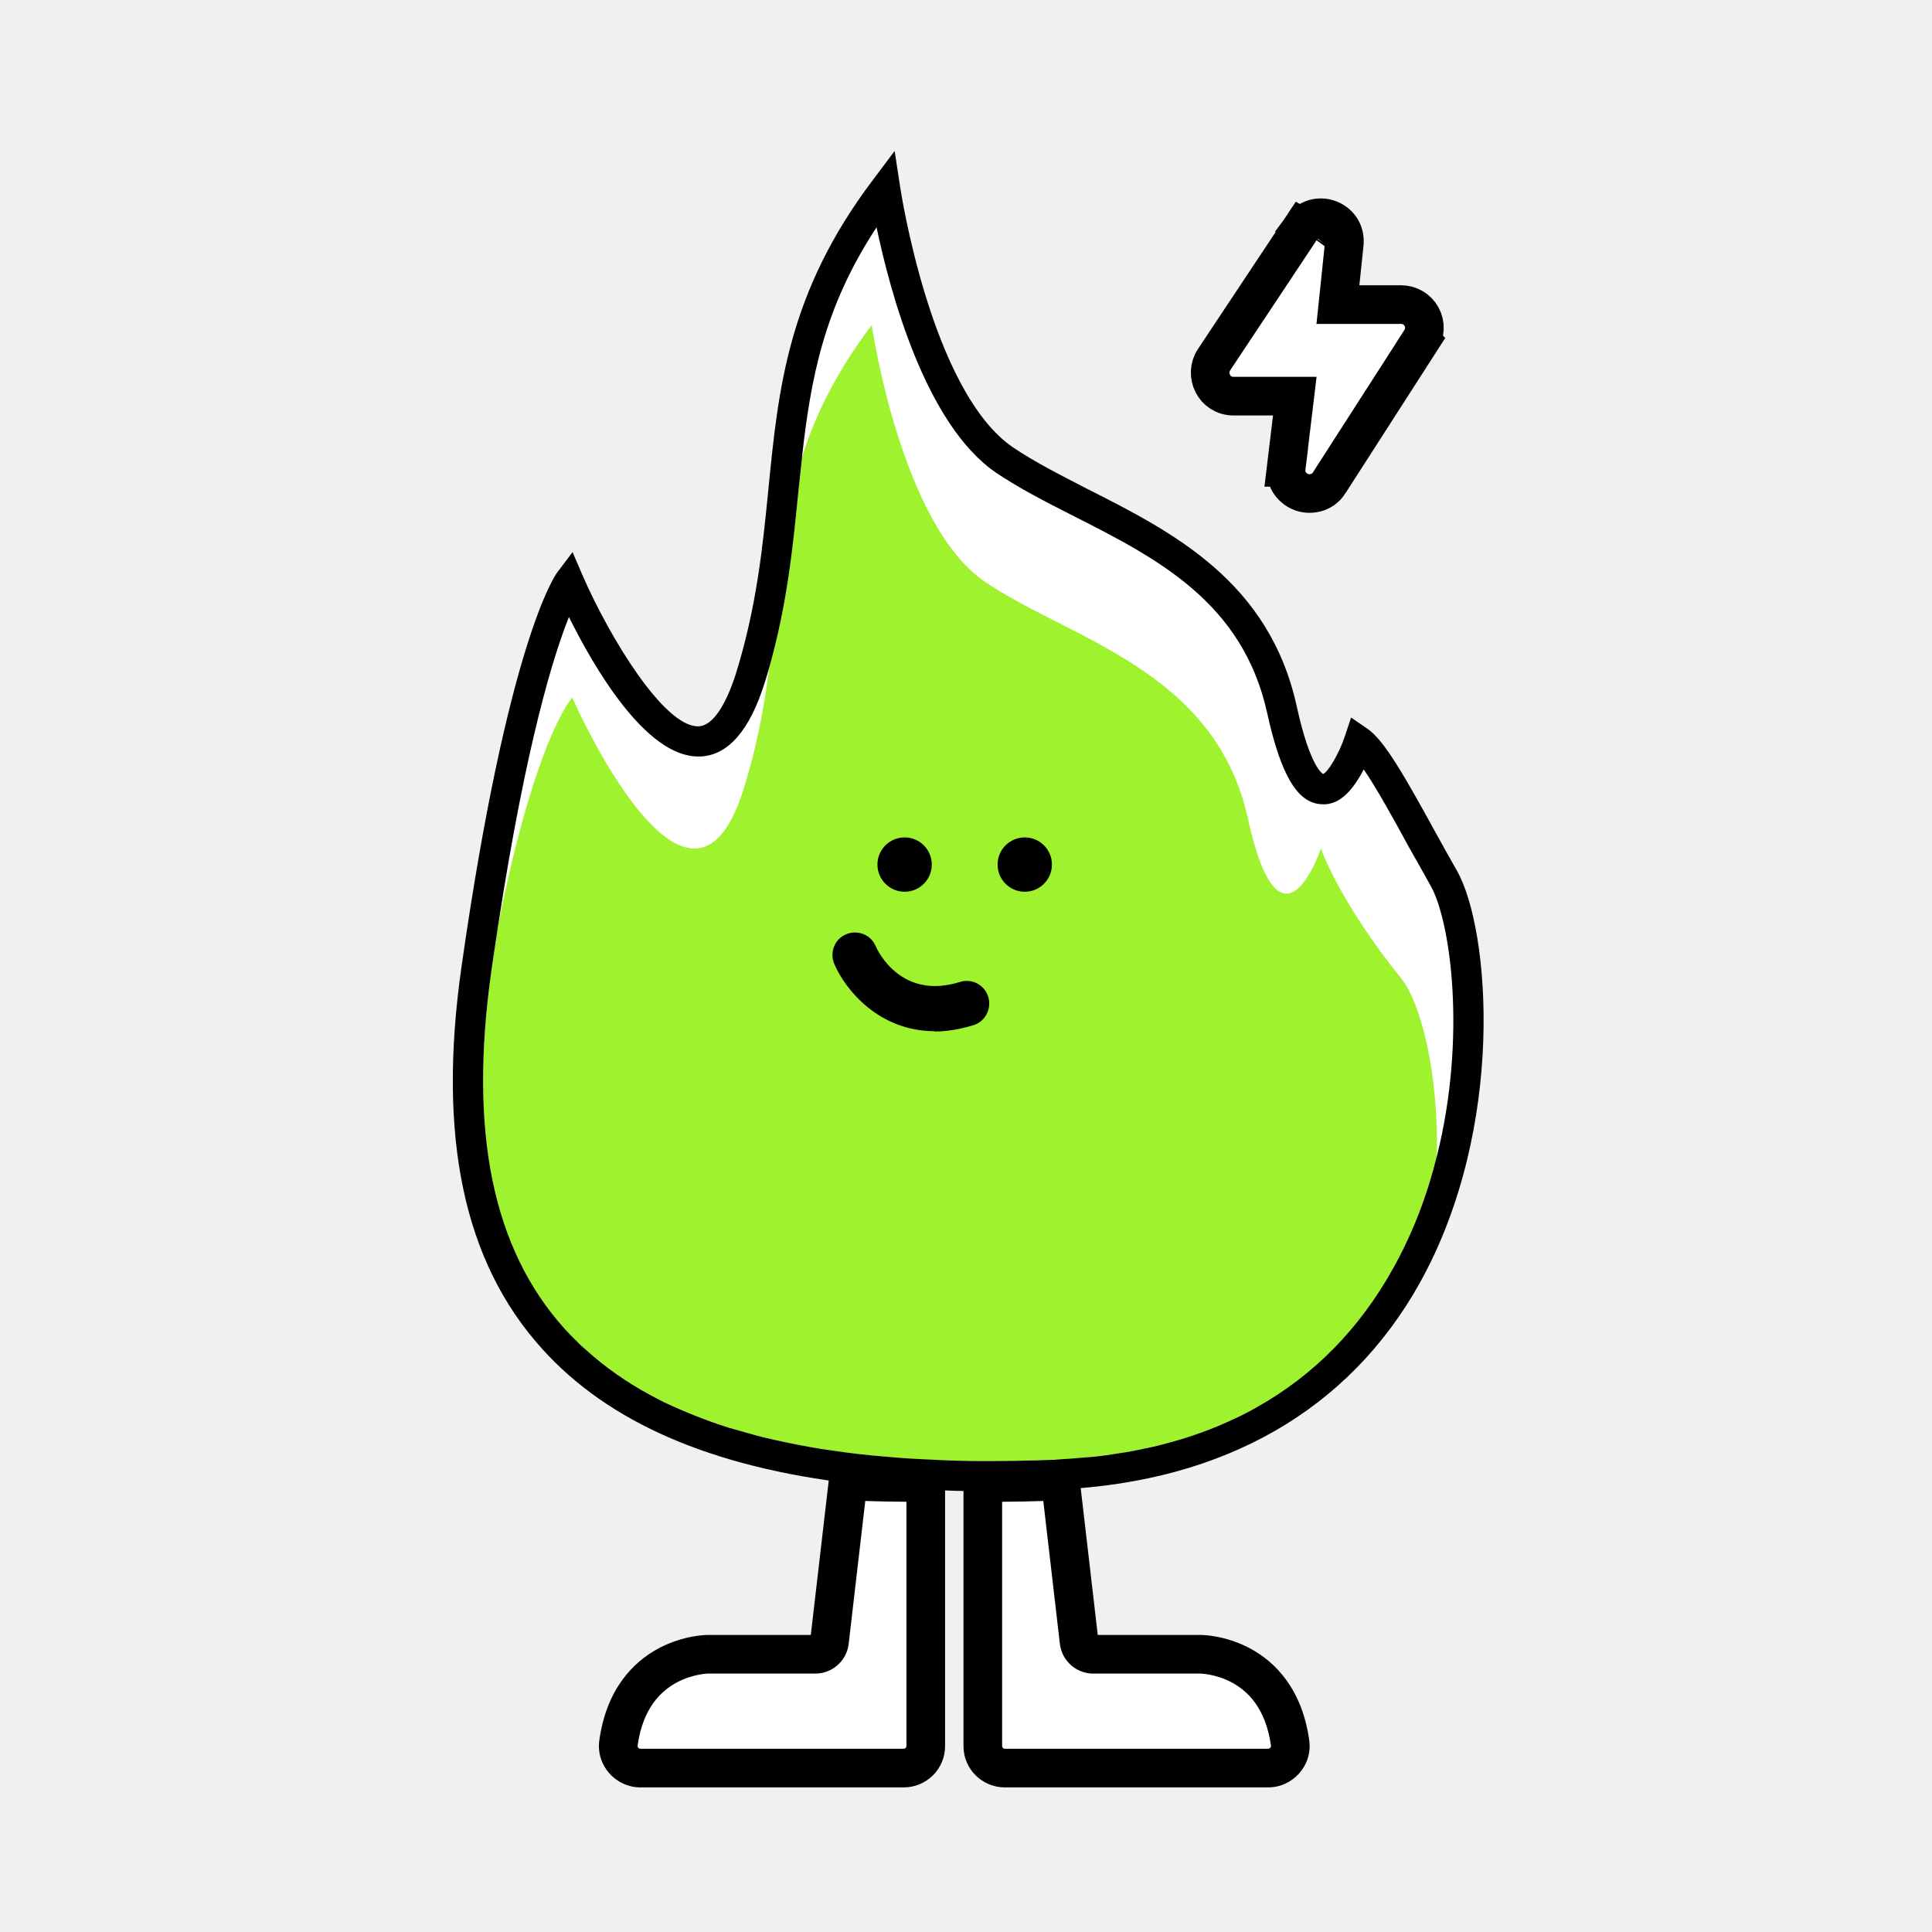
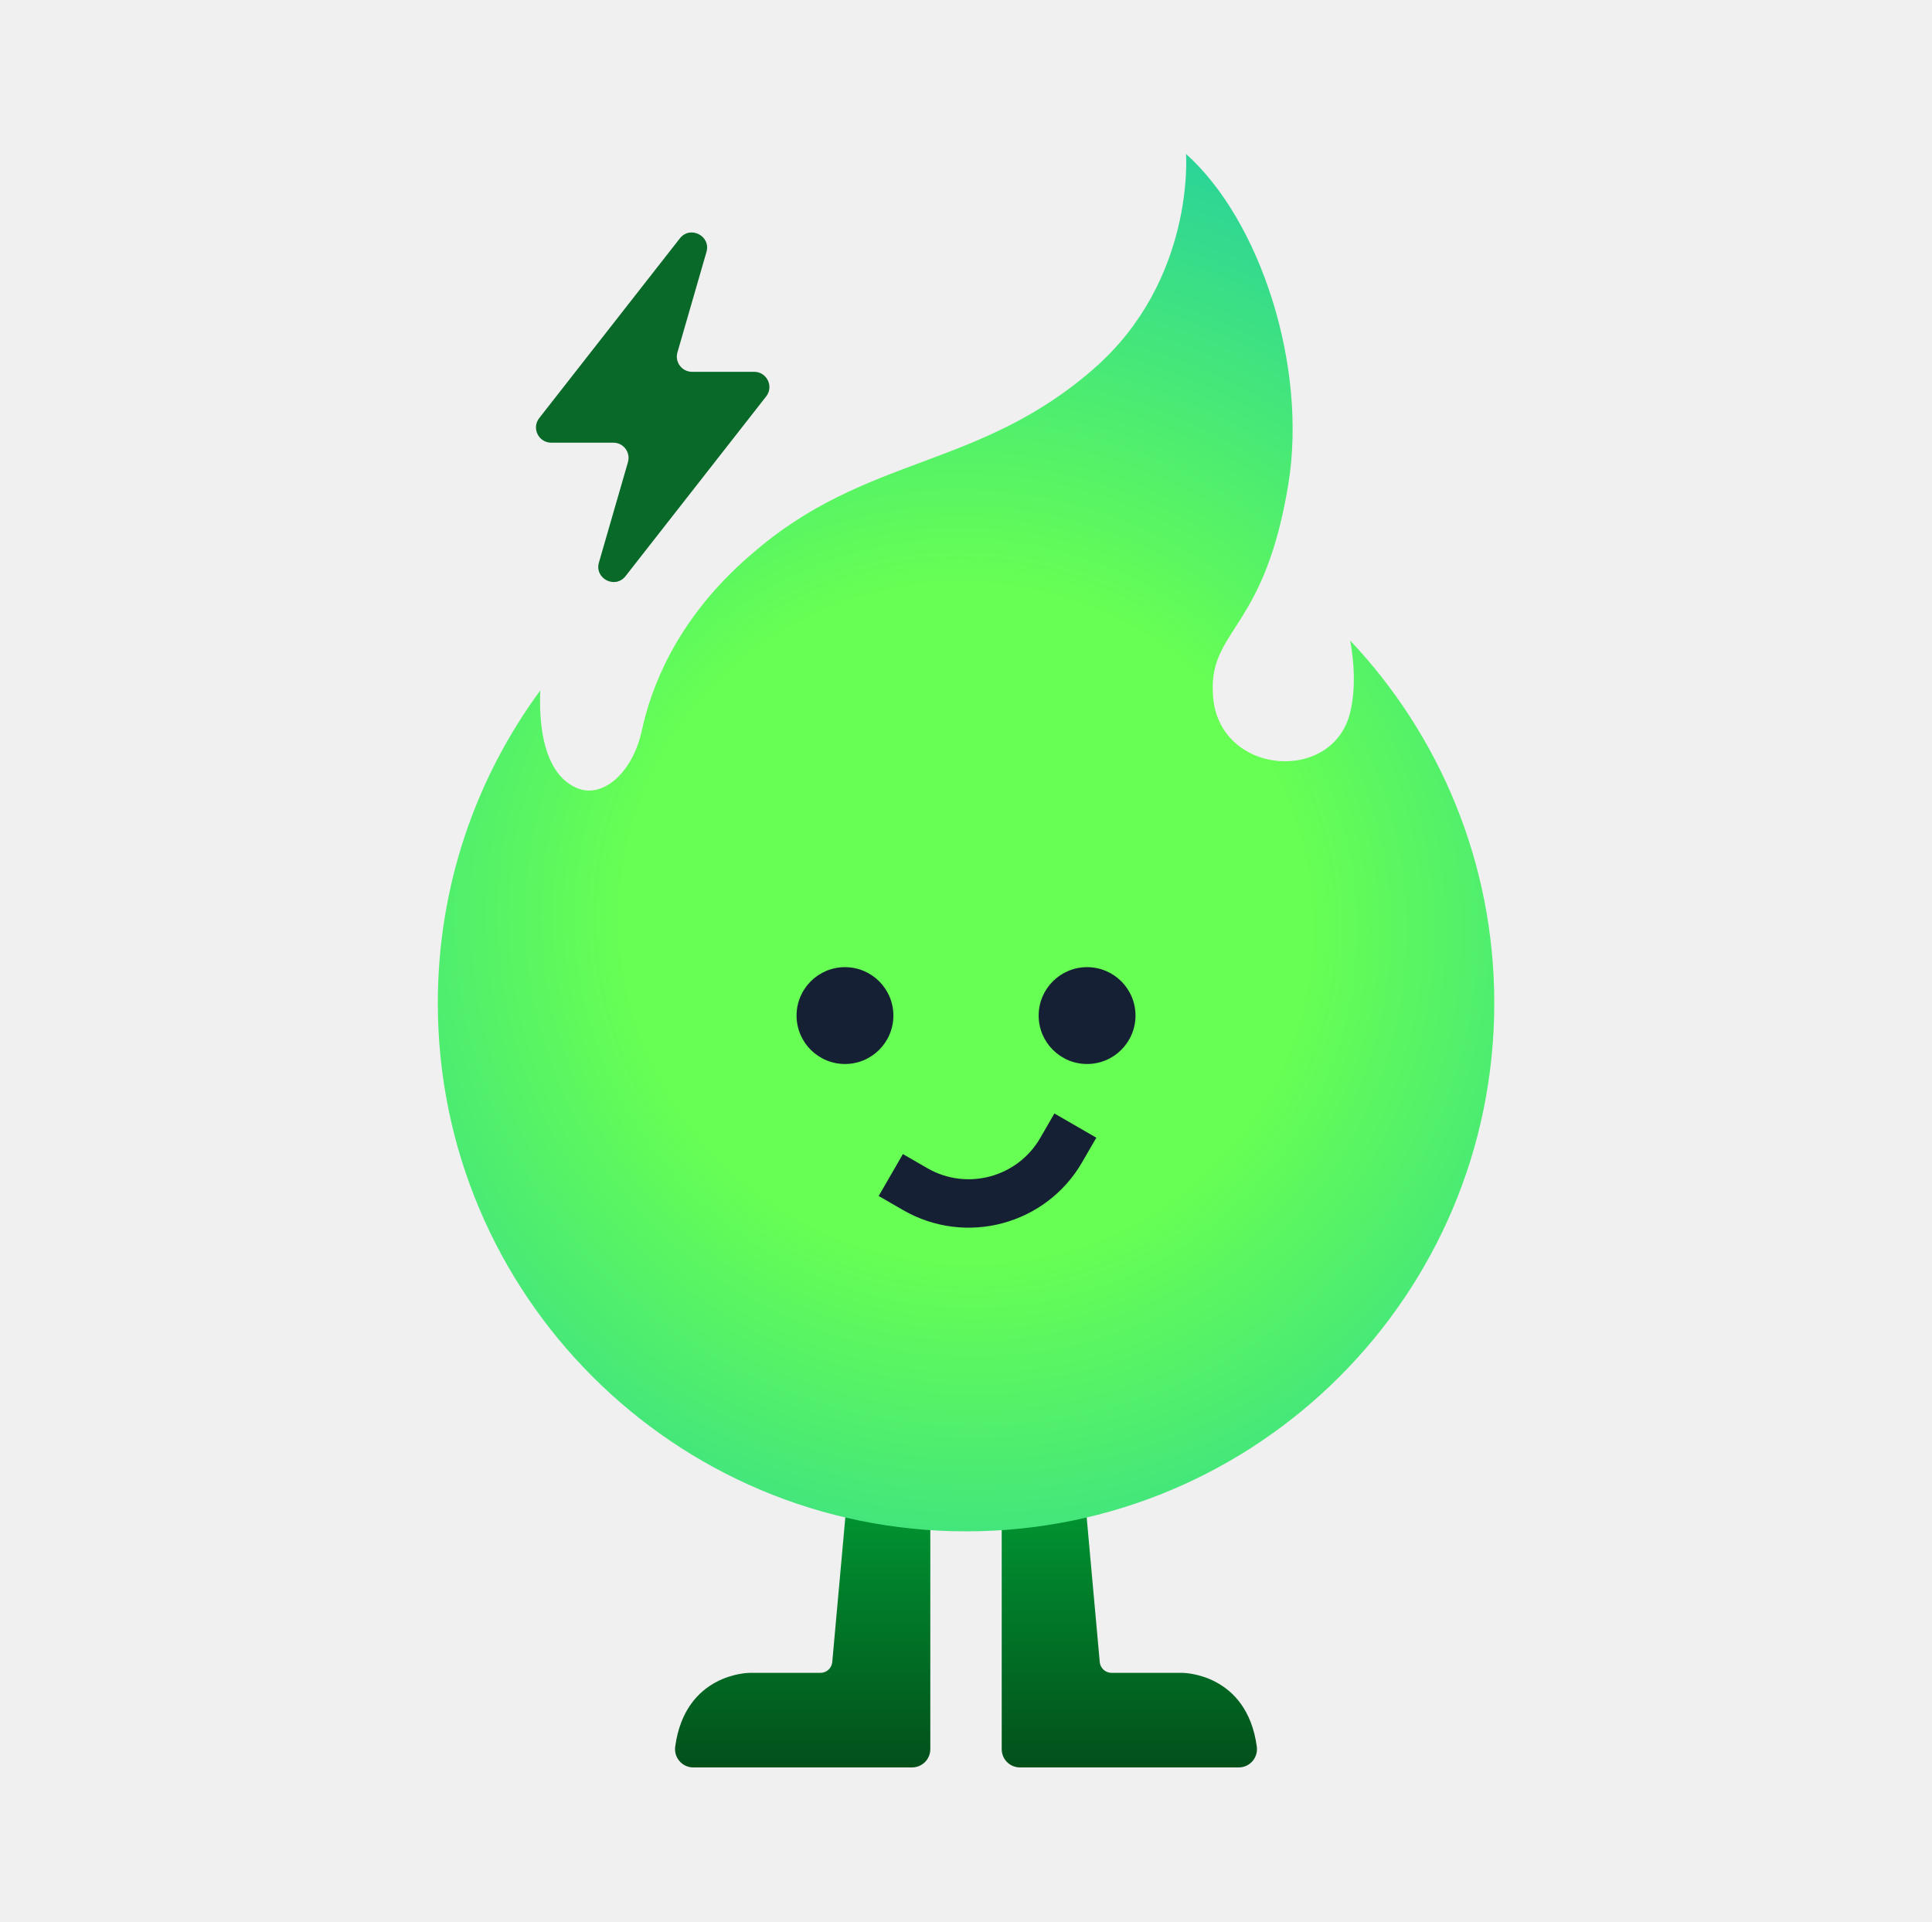
- <svg xmlns="http://www.w3.org/2000/svg" width="200" height="200" viewBox="0 0 200 200" fill="none">
-   <path d="M151.818 114.091C150.81 118.535 149.451 124.404 147.273 128.636C140.023 142.781 128.362 150.065 111.229 150.771C85.383 151.829 68.249 146.82 58.756 135.427C51.018 126.08 48.45 112.43 50.888 93.665C51.083 92.113 51.311 90.596 51.506 89.15C51.538 88.832 51.603 88.515 51.636 88.198C55.7 66.152 59.601 61.708 59.601 61.708C59.601 61.708 69.546 85.909 78.068 72.36C79.466 67.493 80.246 62.943 80.766 58.604C80.799 58.463 80.799 58.286 80.831 58.11C82.749 50.703 83.367 44.072 83.952 37.617C84.082 36.276 84.212 34.971 84.342 33.666V33.56C84.342 33.56 84.407 33.384 84.44 33.278C85.87 28.446 88.146 23.508 91.852 18.182C91.852 18.182 94.974 41.497 104.044 48.163C113.082 54.865 129.184 57.121 132.727 74.545C136.271 92.005 140.909 77.273 140.909 77.273C140.909 77.273 141.302 79.203 147.999 88.198C150.145 91.125 152.013 104.391 151.818 114.091Z" fill="white" />
-   <path d="M133.552 180.437C133.739 181.812 132.646 183.031 131.271 183.031H104.021C102.771 183.031 101.739 182.031 101.739 180.75V153.466H102.583C104.646 153.466 106.771 153.435 108.958 153.341C109.239 153.341 109.521 153.31 109.771 153.278L111.708 169.969C111.802 170.687 112.427 171.25 113.177 171.25H124.302C124.302 171.25 132.271 171.25 133.552 180.437Z" fill="white" />
-   <path fill-rule="evenodd" clip-rule="evenodd" d="M111.525 151.043L113.638 169.25H124.302V171.25C124.302 169.25 124.303 169.25 124.304 169.25L124.307 169.25L124.312 169.25L124.326 169.25L124.362 169.25C124.39 169.251 124.425 169.252 124.468 169.254C124.554 169.257 124.668 169.263 124.809 169.274C125.089 169.297 125.475 169.341 125.935 169.428C126.849 169.599 128.09 169.941 129.388 170.634C132.07 172.065 134.798 174.896 135.533 180.161L135.533 180.167C135.888 182.771 133.829 185.031 131.271 185.031H104.021C101.684 185.031 99.739 183.154 99.739 180.75V151.466H102.583C104.626 151.466 106.721 151.435 108.872 151.343L108.915 151.341H108.958C109.106 151.341 109.281 151.324 109.522 151.294L111.525 151.043ZM124.291 173.25H113.177C111.417 173.25 109.948 171.937 109.725 170.227L109.723 170.213L108.001 155.379C106.55 155.429 105.129 155.454 103.739 155.462V180.75C103.739 180.909 103.857 181.031 104.021 181.031H131.271C131.354 181.031 131.436 180.996 131.5 180.924C131.56 180.856 131.58 180.782 131.57 180.709C131.023 176.79 129.126 175.028 127.505 174.163C126.651 173.707 125.819 173.475 125.199 173.359C124.892 173.302 124.645 173.274 124.484 173.261C124.404 173.255 124.347 173.252 124.315 173.251C124.303 173.25 124.295 173.25 124.291 173.25Z" fill="black" />
-   <path d="M64.022 180.437C63.834 181.812 64.928 183.031 66.303 183.031H93.553C94.803 183.031 95.834 182.031 95.834 180.75V153.466H94.99C92.928 153.466 90.803 153.435 88.615 153.341C88.334 153.341 88.053 153.31 87.803 153.278L85.865 169.969C85.772 170.687 85.147 171.25 84.397 171.25H73.272C73.272 171.25 65.303 171.25 64.022 180.437Z" fill="white" />
-   <path fill-rule="evenodd" clip-rule="evenodd" d="M86.049 151.043L83.935 169.25H73.272V171.25C73.272 169.25 73.27 169.25 73.269 169.25L73.267 169.25L73.261 169.25L73.247 169.25L73.212 169.25C73.184 169.251 73.148 169.252 73.105 169.254C73.02 169.257 72.905 169.263 72.764 169.274C72.484 169.297 72.098 169.341 71.638 169.428C70.724 169.599 69.484 169.941 68.185 170.634C65.503 172.065 62.775 174.896 62.041 180.161L62.04 180.167C61.685 182.771 63.744 185.031 66.303 185.031H93.553C95.889 185.031 97.834 183.154 97.834 180.75V151.466H94.99C92.948 151.466 90.852 151.435 88.701 151.343L88.658 151.341H88.615C88.468 151.341 88.292 151.324 88.051 151.294L86.049 151.043ZM73.283 173.25H84.397C86.156 173.25 87.625 171.937 87.848 170.227L87.85 170.213L89.572 155.379C91.023 155.429 92.444 155.454 93.834 155.462V180.75C93.834 180.909 93.716 181.031 93.553 181.031H66.303C66.219 181.031 66.137 180.996 66.074 180.924C66.013 180.856 65.993 180.782 66.003 180.709C66.551 176.79 68.447 175.028 70.069 174.163C70.923 173.707 71.754 173.475 72.374 173.359C72.681 173.302 72.928 173.274 73.089 173.261C73.169 173.255 73.226 173.252 73.258 173.251C73.27 173.25 73.278 173.25 73.283 173.25Z" fill="black" />
-   <path d="M148.74 119.687C147.771 123.625 146.302 127.562 144.208 131.312C137.24 143.844 125.333 150.5 108.865 151.125C84.021 152.062 67.552 147.625 58.427 137.531C50.99 129.25 48.521 117.156 50.865 100.531C51.052 99.156 51.271 97.812 51.458 96.531C51.49 96.25 51.552 95.969 51.583 95.688C55.49 76.156 59.24 72.219 59.24 72.219C59.24 72.219 71.333 99.812 76.99 81.656C78.333 77.344 79.083 73.312 79.583 69.469C79.615 69.344 79.615 69.188 79.646 69.031C81.49 62.469 82.083 56.594 82.646 50.875C82.771 49.688 82.896 48.531 83.021 47.375V47.281C83.021 47.281 83.083 47.125 83.115 47.031C84.49 42.75 86.677 38.375 90.24 33.656C90.24 33.656 93.24 54.312 101.958 60.219C110.646 66.156 125.771 69.281 129.177 84.719C132.583 100.187 136.74 87.844 136.74 87.844C136.74 87.844 138.615 93.312 145.052 101.281C147.115 103.875 148.927 111.094 148.74 119.687Z" fill="#9EF22E" />
-   <path d="M106.083 92.312C107.636 92.312 108.896 91.053 108.896 89.5C108.896 87.947 107.636 86.688 106.083 86.688C104.53 86.688 103.271 87.947 103.271 89.5C103.271 91.053 104.53 92.312 106.083 92.312Z" fill="black" />
-   <path d="M93.645 92.312C95.199 92.312 96.458 91.053 96.458 89.5C96.458 87.947 95.199 86.688 93.645 86.688C92.092 86.688 90.833 87.947 90.833 89.5C90.833 91.053 92.092 92.312 93.645 92.312Z" fill="black" />
-   <path d="M96.771 106.75C91.021 106.75 87.521 102.5 86.364 99.781C85.864 98.594 86.396 97.219 87.583 96.719C88.771 96.219 90.146 96.75 90.646 97.938C90.896 98.531 93.333 103.531 99.364 101.656C100.614 101.25 101.927 101.969 102.302 103.188C102.677 104.438 101.989 105.75 100.771 106.125C99.333 106.563 97.989 106.781 96.739 106.781L96.771 106.75Z" fill="black" />
-   <path d="M150.833 90.156C150.083 88.844 149.333 87.5 148.614 86.188C145.364 80.281 143.302 76.625 141.552 75.438L139.864 74.281L139.208 76.25C138.614 78.031 137.458 79.969 136.958 80.125C136.958 80.094 135.646 79.562 134.239 73.125C131.396 60.156 121.364 55.062 112.521 50.594C109.739 49.156 107.083 47.812 104.864 46.312C96.364 40.5 93.208 19.531 93.177 19.312L92.614 15.625L90.364 18.625C81.583 30.25 80.583 40.125 79.552 50.562C78.958 56.594 78.333 62.812 76.177 69.75C75.083 73.156 73.739 75.094 72.364 75.188H72.239C68.739 75.188 63.177 66.125 60.333 59.625L59.271 57.156L57.646 59.312C57.458 59.594 52.583 66.406 47.771 100.094C45.271 117.688 47.989 130.625 56.114 139.625C62.989 147.25 73.614 151.875 88.333 153.594C90.864 153.906 93.489 154.125 96.271 154.219C98.052 154.312 99.864 154.375 101.739 154.375H102.583C104.646 154.375 106.771 154.344 108.958 154.25C109.239 154.25 109.521 154.219 109.771 154.188C126.771 153.344 139.614 145.969 146.958 132.844C155.958 116.687 154.239 96.188 150.833 90.156ZM148.739 119.688C147.771 123.625 146.302 127.562 144.208 131.312C140.708 137.594 135.989 142.375 130.083 145.688C129.364 146.094 128.614 146.5 127.833 146.844C125.614 147.906 123.208 148.781 120.677 149.438C119.802 149.688 118.896 149.875 117.989 150.062C117.114 150.25 116.177 150.406 115.271 150.531C114.302 150.688 113.333 150.812 112.333 150.875C111.364 150.969 110.364 151.031 109.364 151.094C109.208 151.125 109.021 151.125 108.864 151.125C106.396 151.219 104.021 151.25 101.739 151.25C99.864 151.25 98.021 151.188 96.271 151.094C94.771 151.031 93.302 150.938 91.896 150.812C90.802 150.719 89.739 150.625 88.708 150.5C87.833 150.406 86.989 150.281 86.146 150.156C85.396 150.062 84.646 149.938 83.927 149.812C82.208 149.5 80.552 149.156 78.989 148.781C78.271 148.594 77.552 148.406 76.833 148.188C76.364 148.062 75.927 147.938 75.489 147.812C74.614 147.531 73.771 147.25 72.958 146.938C71.458 146.375 70.052 145.781 68.739 145.156C68.271 144.906 67.802 144.688 67.364 144.438C64.864 143.094 62.646 141.531 60.708 139.781C60.333 139.469 59.989 139.156 59.677 138.812C59.239 138.406 58.833 137.969 58.427 137.531C50.989 129.25 48.521 117.156 50.864 100.531C51.052 99.156 51.271 97.812 51.458 96.531C51.489 96.25 51.552 95.969 51.583 95.688C54.489 76.875 57.302 67.844 58.896 63.875C61.489 69.094 66.833 78.312 72.271 78.312C72.364 78.312 72.458 78.312 72.552 78.312C75.396 78.156 77.614 75.594 79.146 70.719C79.333 70.156 79.489 69.594 79.646 69.062C81.489 62.5 82.083 56.625 82.646 50.906C82.771 49.719 82.896 48.562 83.021 47.406V47.312C83.927 39.281 85.239 31.906 90.739 23.531C92.146 30.188 95.771 43.906 103.114 48.938C105.489 50.531 108.208 51.938 111.114 53.406C119.739 57.781 128.646 62.312 131.177 73.812C132.583 80.219 134.302 83.125 136.771 83.25C138.864 83.438 140.239 81.406 141.177 79.656C142.489 81.562 144.271 84.781 145.864 87.719C146.614 89.031 147.364 90.375 148.114 91.719C150.177 95.406 151.833 107.406 148.739 119.719V119.688Z" fill="black" />
-   <path d="M134.779 23.551C136.218 21.578 139.342 22.7 139.166 25.162L139.164 25.195L139.16 25.227L138.501 31.53H145.022C145.903 31.53 146.726 31.993 147.158 32.78C147.587 33.56 147.544 34.505 147.06 35.254L147.061 35.255L137.597 49.982L137.598 49.983C136.878 51.111 135.6 51.247 134.757 50.954C133.867 50.644 132.984 49.703 133.151 48.378H133.15L134.037 41.01H127.704C125.67 41.01 124.65 38.774 125.687 37.222L134.762 23.558L134.893 23.635L134.779 23.551ZM137.962 25.97C137.979 25.949 137.996 25.929 138.012 25.907L138.006 25.903L137.962 25.97Z" fill="white" stroke="black" stroke-width="4" />
+ <svg xmlns="http://www.w3.org/2000/svg" width="181" height="180" viewBox="0 0 181 180" fill="none">
+   <path d="M79.899 134.364C81.803 134.599 85.065 134.763 87.156 134.834V163.863C87.156 164.827 86.381 165.578 85.441 165.578H64.949C63.915 165.578 63.116 164.662 63.257 163.628C64.197 156.719 70.213 156.719 70.213 156.719H76.861C77.425 156.719 77.895 156.296 77.966 155.756L79.899 134.364ZM103.035 155.756C103.106 156.296 103.576 156.719 104.14 156.719H110.788C110.788 156.719 116.804 156.719 117.744 163.628C117.885 164.662 117.087 165.578 116.053 165.578H95.56C94.62 165.578 93.845 164.827 93.845 163.863V134.834C95.936 134.763 99.198 134.599 101.102 134.364L103.035 155.756Z" fill="url(#paint0_linear_2007_36736)" />
+   <path d="M111.112 14.422C118.089 20.663 122.496 34.325 120.7 45.343C118.551 58.534 113.743 58.858 113.612 64.243C113.612 64.503 113.619 64.776 113.634 65.064C114.018 72.652 124.984 73.538 126.523 66.609C127.017 64.387 126.866 62.093 126.498 60.014C134.862 68.876 139.992 80.826 139.992 93.974C139.992 121.305 117.835 143.461 90.504 143.462C63.173 143.462 41.017 121.305 41.017 93.974C41.017 83.009 44.584 72.879 50.619 64.677C50.603 65.019 50.595 65.361 50.595 65.7C50.595 70.097 51.824 72.962 54.158 73.87C56.492 74.777 59.275 72.404 60.135 68.42C60.995 64.435 63.298 58.358 69.564 52.657C69.86 52.387 70.157 52.128 70.453 51.878C81.159 42.543 91.674 44.033 102.539 34.484C111.951 26.213 111.119 14.511 111.112 14.422Z" fill="url(#paint1_radial_2007_36736)" />
+   <path d="M79.162 99.678C76.656 99.678 74.626 97.647 74.626 95.142C74.626 92.637 76.656 90.606 79.162 90.606C81.666 90.606 83.697 92.637 83.697 95.142C83.697 97.647 81.666 99.678 79.162 99.678Z" fill="#162034" />
+   <path d="M101.843 99.678C99.338 99.678 97.307 97.647 97.307 95.142C97.307 92.637 99.338 90.606 101.843 90.606C104.348 90.606 106.379 92.637 106.379 95.142C106.379 97.647 104.348 99.678 101.843 99.678Z" fill="#162034" />
+   <path d="M84.607 113.365L82.32 112.045L84.588 108.117L86.875 109.437C90.581 111.576 95.32 110.307 97.46 106.601L98.781 104.314L102.709 106.582L101.388 108.869C97.996 114.744 90.482 116.757 84.607 113.365Z" fill="#162034" />
+   <path d="M63.466 33.011C63.202 33.923 63.886 34.833 64.835 34.833H70.655C71.843 34.833 72.51 36.202 71.778 37.138L58.604 53.973C57.637 55.208 55.676 54.205 56.111 52.698L58.83 43.294C59.094 42.382 58.41 41.472 57.461 41.472H51.641C50.453 41.472 49.786 40.104 50.518 39.168L63.692 22.332C64.659 21.097 66.62 22.101 66.185 23.607L63.466 33.011Z" fill="#096929" />
+   <defs>
+     <linearGradient id="paint0_linear_2007_36736" x1="90.501" y1="134.364" x2="90.501" y2="165.578" gradientUnits="userSpaceOnUse">
+       <stop stop-color="#00A838" />
+       <stop offset="1" stop-color="#02501B" />
+     </linearGradient>
+     <radialGradient id="paint1_radial_2007_36736" cx="0" cy="0" r="1" gradientUnits="userSpaceOnUse" gradientTransform="translate(90.5039 86.5896) rotate(-47.3126) scale(107.007 108.657)">
+       <stop offset="0.296" stop-color="#67FF53" />
+       <stop offset="1" stop-color="#00B5C9" />
+     </radialGradient>
+   </defs>
</svg>
